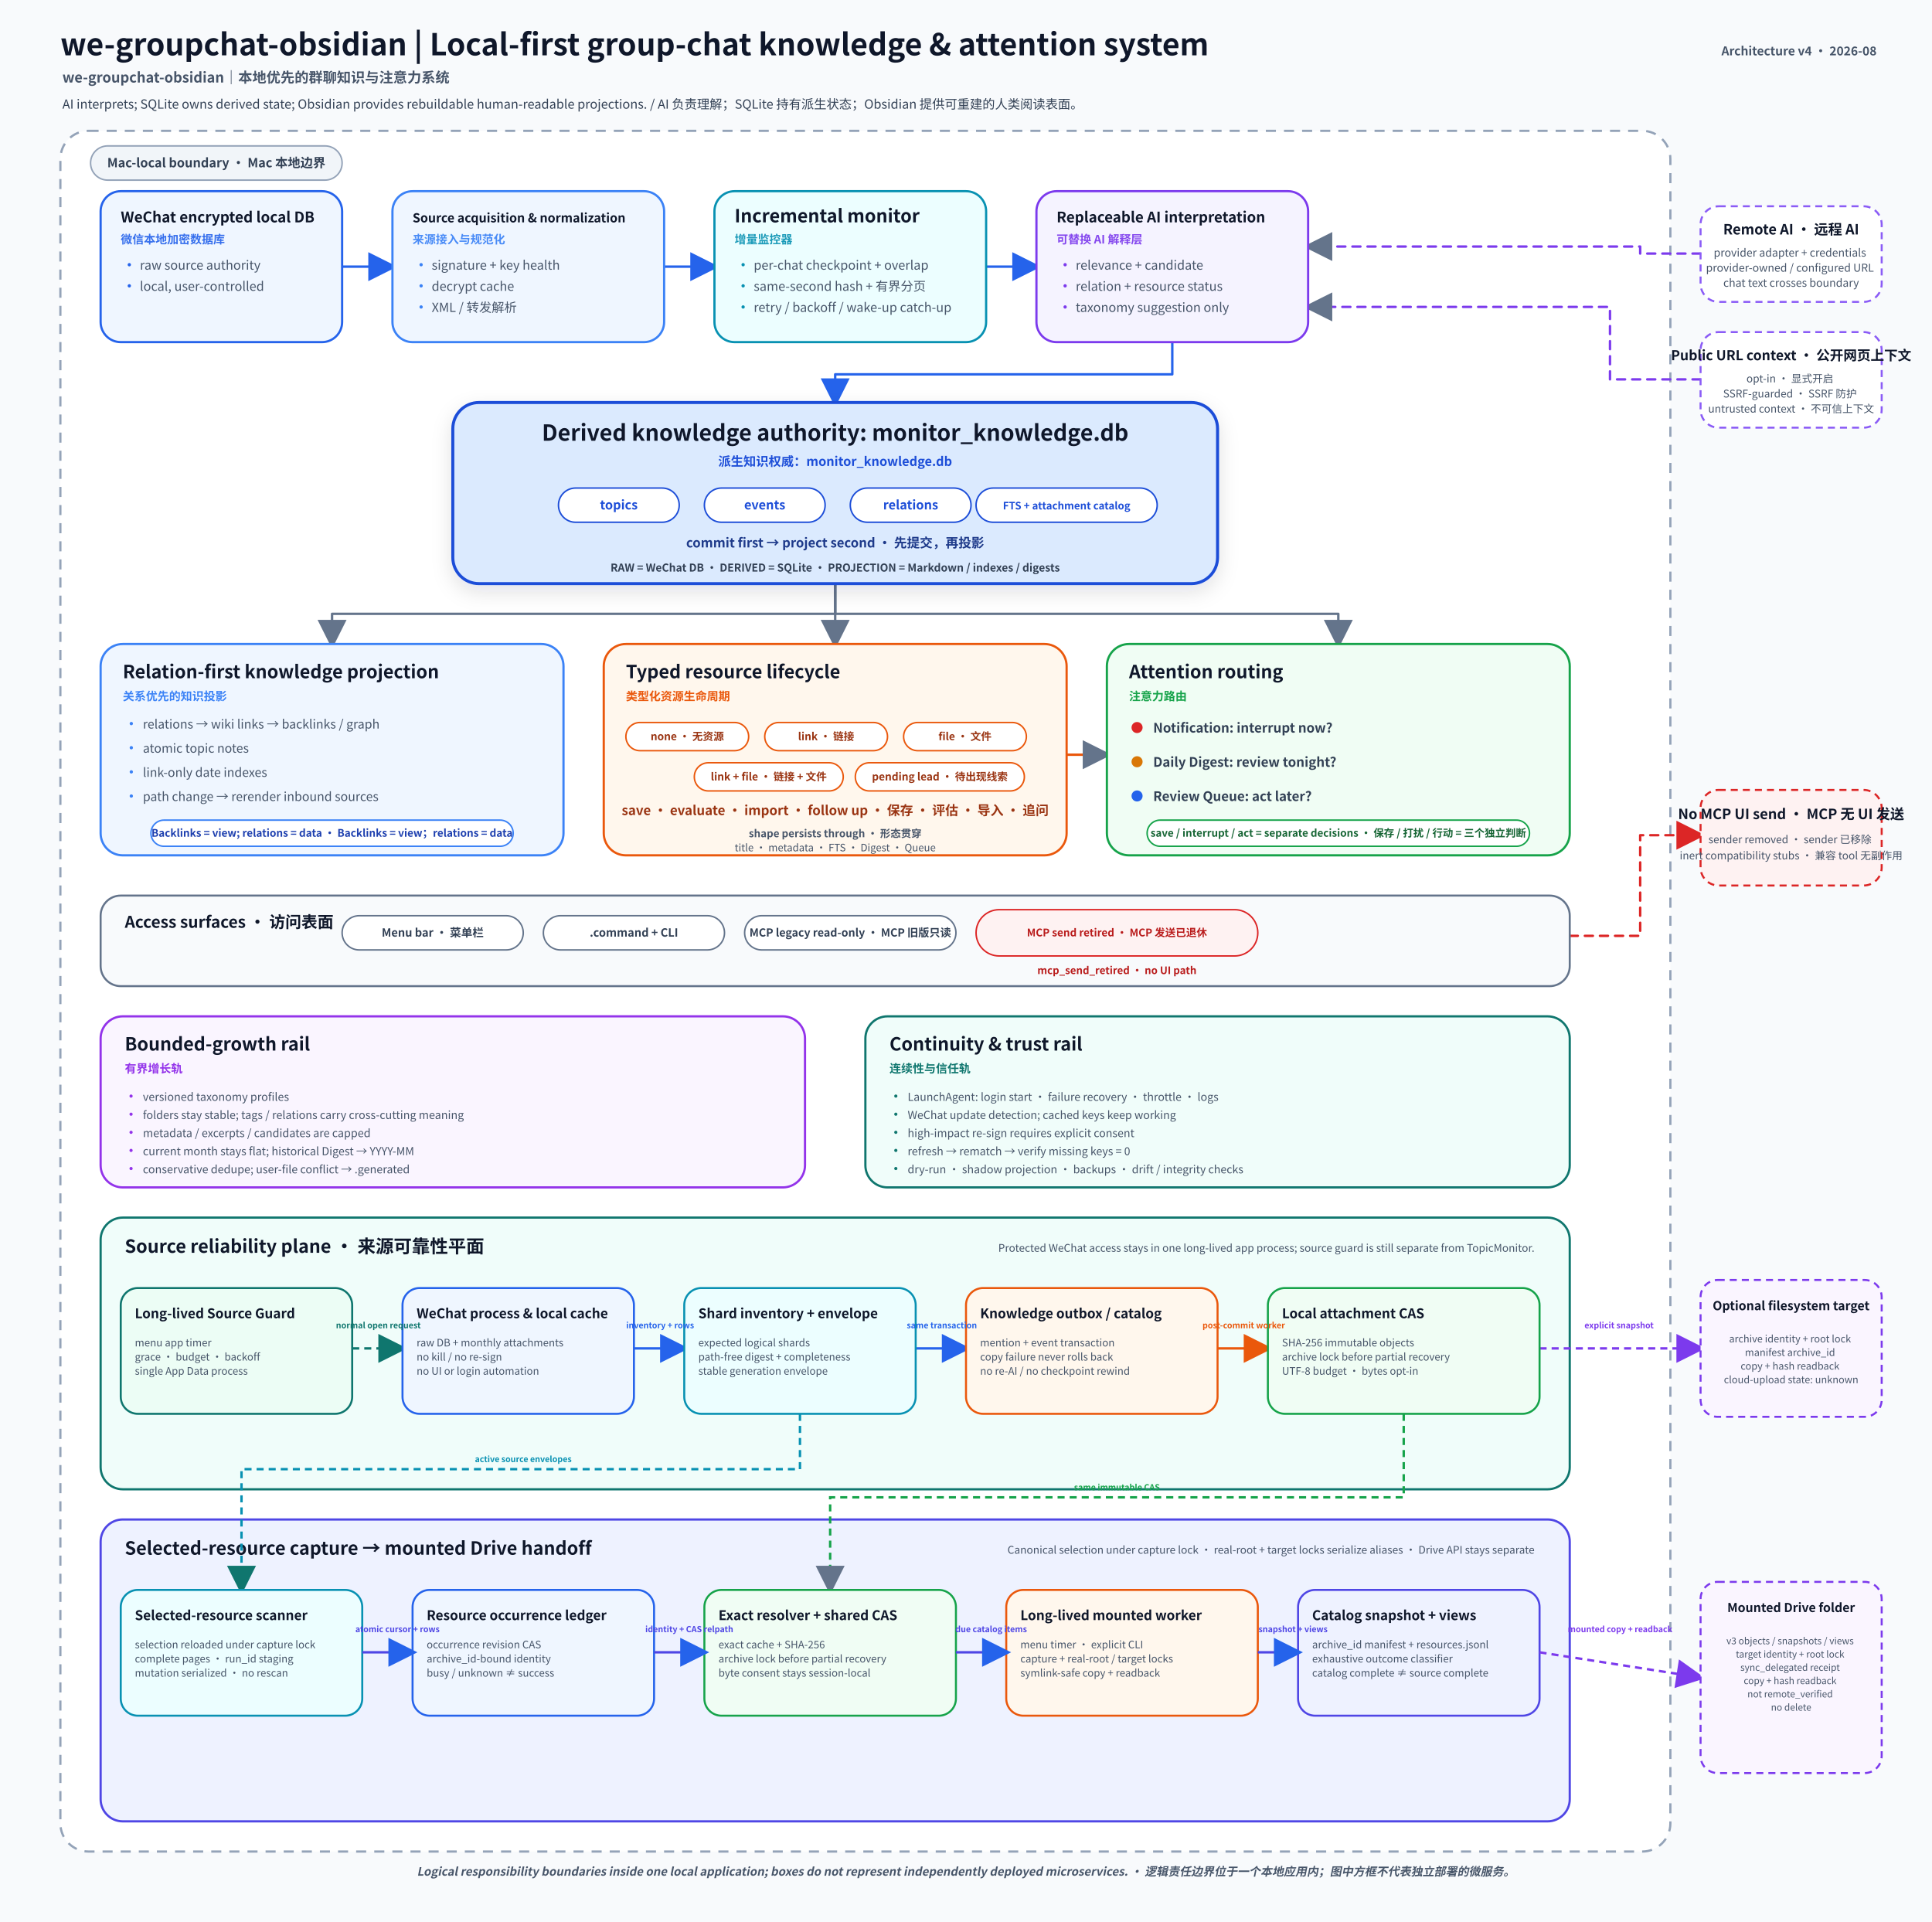
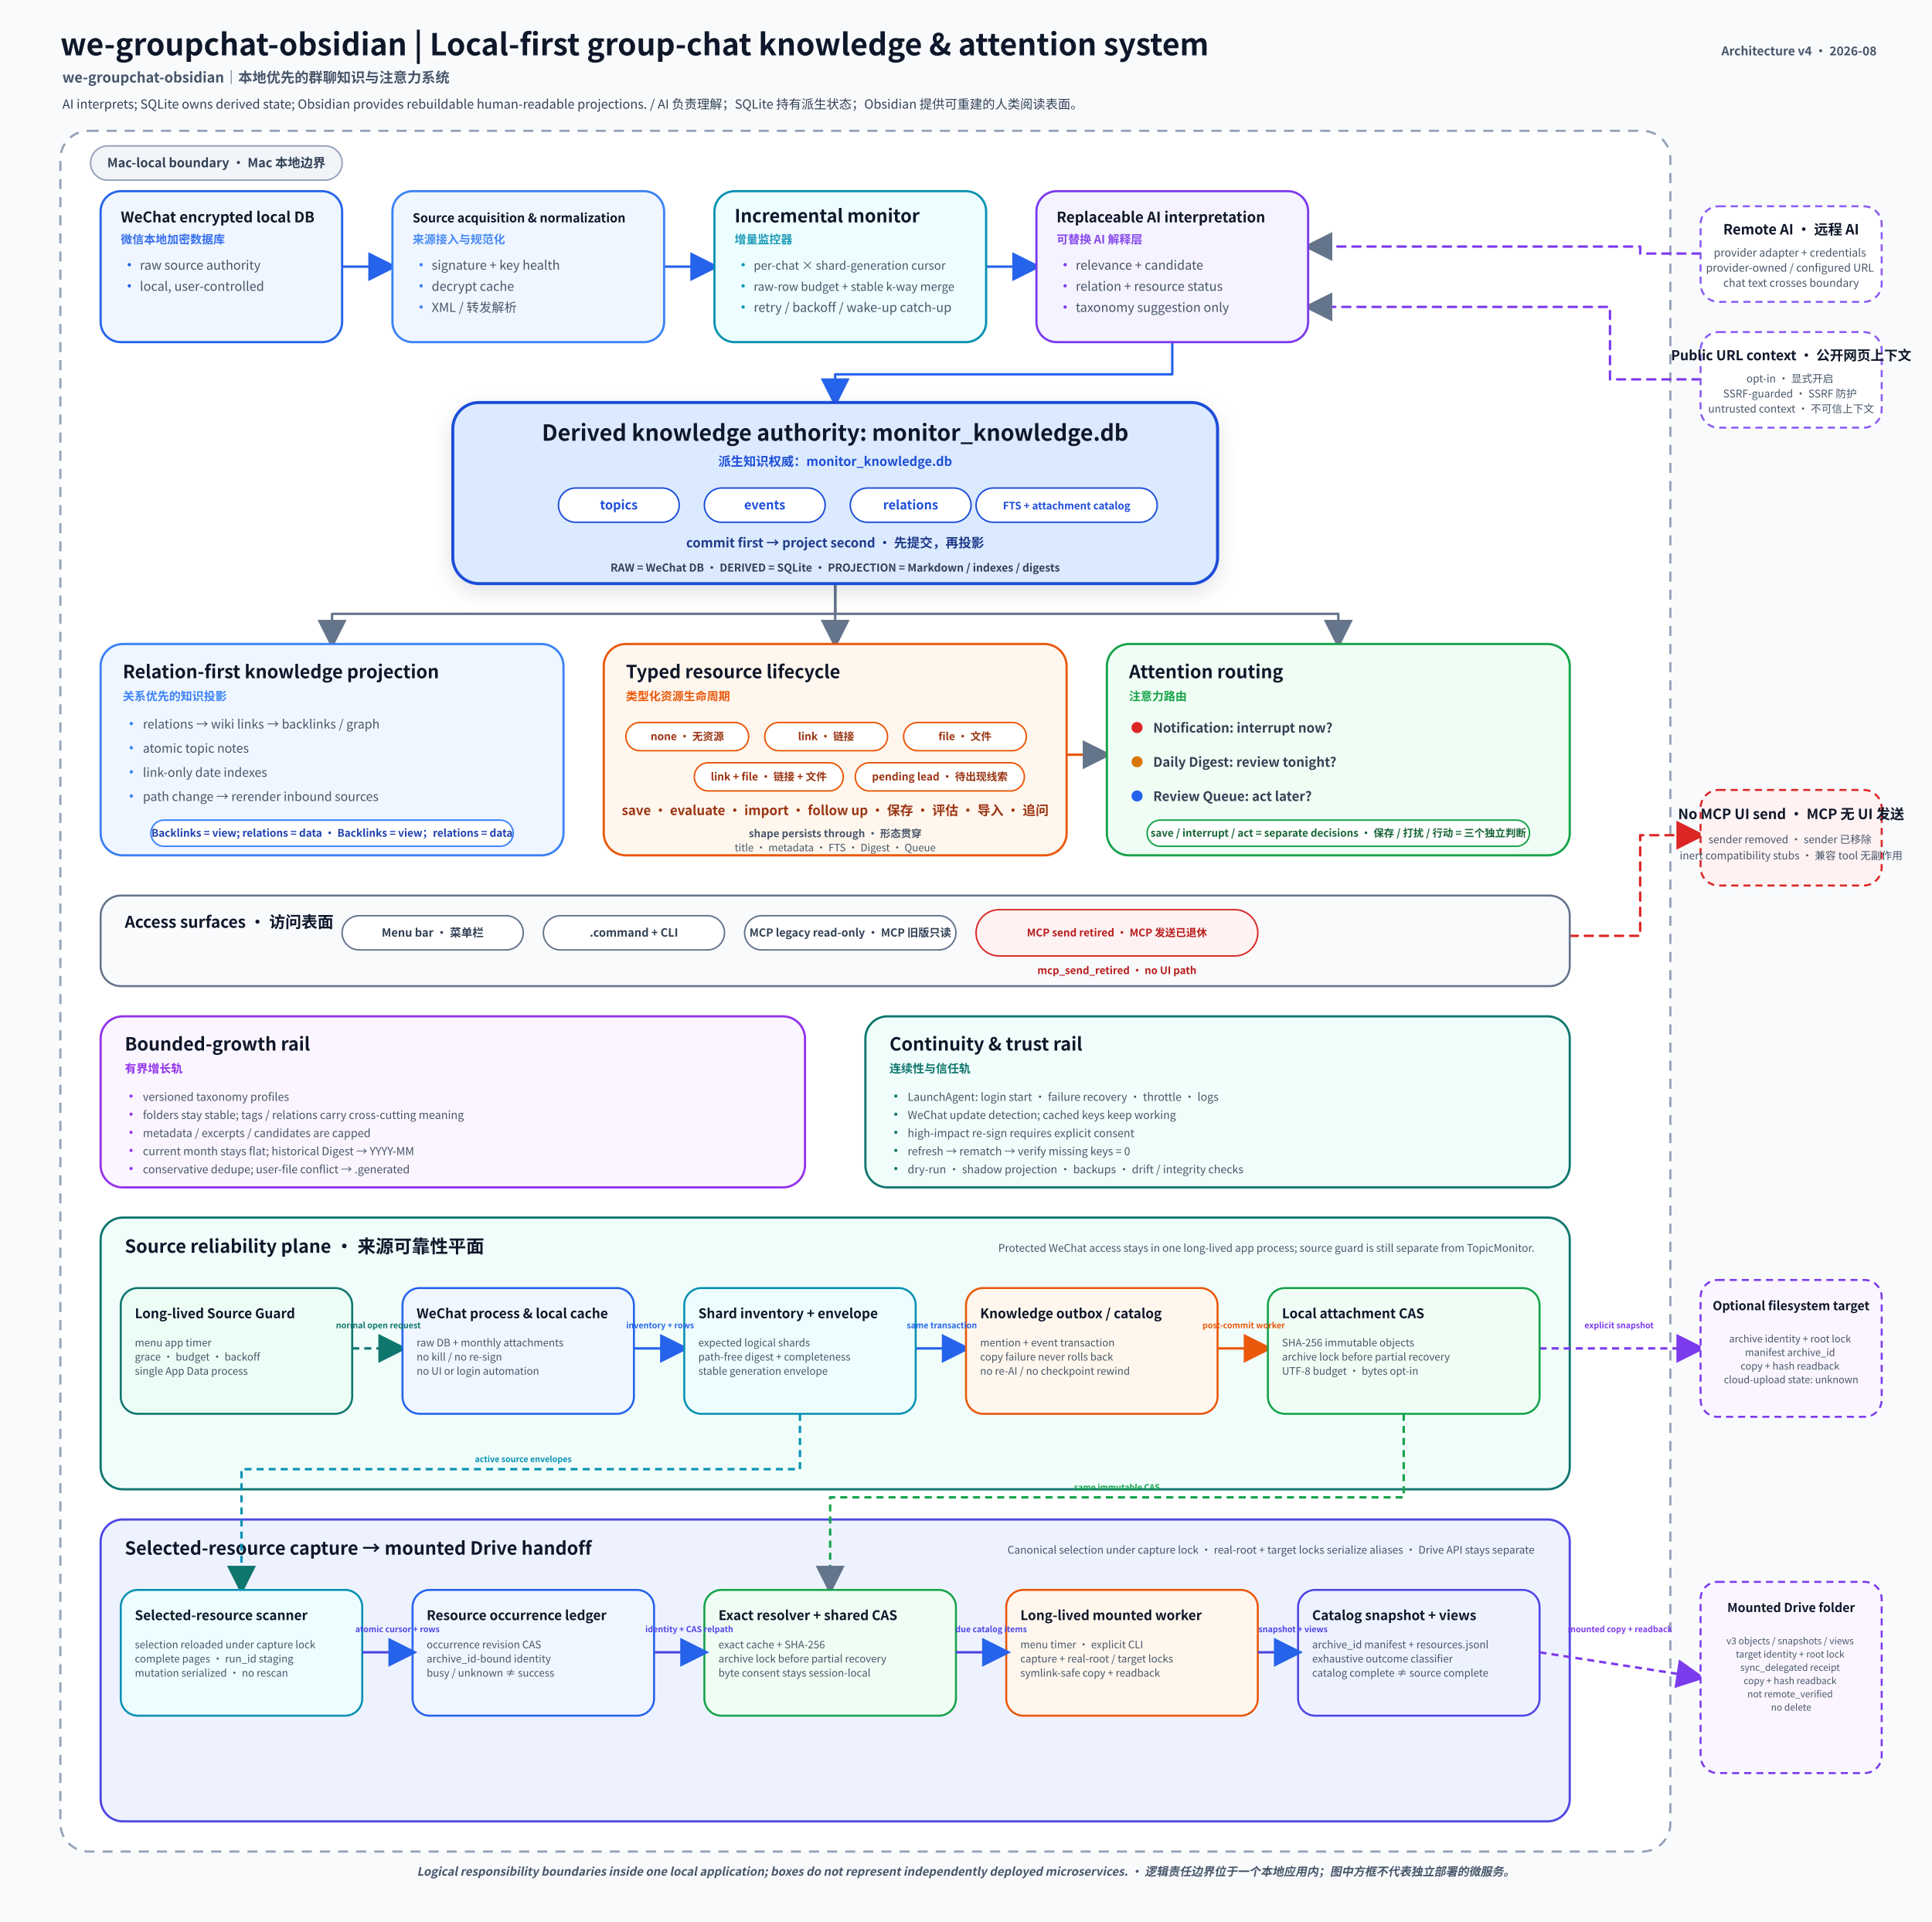
<svg xmlns="http://www.w3.org/2000/svg" width="1920" height="1910" viewBox="0 0 1920 1910" role="img" aria-labelledby="title desc">
  <defs>
    <marker id="arrow" markerWidth="12" markerHeight="12" refX="10" refY="6" orient="auto" markerUnits="strokeWidth">
      <path d="M 0 0 L 12 6 L 0 12 z" fill="#64748B" />
    </marker>
    <marker id="arrowBlue" markerWidth="12" markerHeight="12" refX="10" refY="6" orient="auto" markerUnits="strokeWidth">
      <path d="M 0 0 L 12 6 L 0 12 z" fill="#2563EB" />
    </marker>
    <marker id="arrowRed" markerWidth="12" markerHeight="12" refX="10" refY="6" orient="auto" markerUnits="strokeWidth">
      <path d="M 0 0 L 12 6 L 0 12 z" fill="#DC2626" />
    </marker>
    <filter id="shadow" x="-20%" y="-20%" width="140%" height="140%">
      <feDropShadow dx="0" dy="7" stdDeviation="10" flood-color="#0F172A" flood-opacity="0.12" />
    </filter>
    <marker id="arrowTeal" markerWidth="12" markerHeight="12" refX="10" refY="6" orient="auto">
      <path d="M 0 0 L 12 6 L 0 12 z" fill="#0F766E" />
    </marker>
    <marker id="arrowOrange" markerWidth="12" markerHeight="12" refX="10" refY="6" orient="auto">
      <path d="M 0 0 L 12 6 L 0 12 z" fill="#EA580C" />
    </marker>
    <marker id="arrowPurple" markerWidth="12" markerHeight="12" refX="10" refY="6" orient="auto">
      <path d="M 0 0 L 12 6 L 0 12 z" fill="#7C3AED" />
    </marker>
  </defs>
  <rect width="1920" height="1910" fill="#F8FAFC" />
  <text x="60" y="55" text-anchor="start" font-family="Noto Sans CJK SC, sans-serif" font-size="30" font-weight="800" font-style="normal" letter-spacing="0" fill="#0F172A" opacity="1.0">we-groupchat-obsidian | Local-first group-chat knowledge &amp; attention system</text>
  <text x="62" y="82" text-anchor="start" font-family="Noto Sans CJK SC, sans-serif" font-size="14" font-weight="550" font-style="normal" letter-spacing="0" fill="#475569" opacity="1.0">we-groupchat-obsidian｜本地优先的群聊知识与注意力系统</text>
  <text x="62" y="108" text-anchor="start" font-family="Noto Sans CJK SC, sans-serif" font-size="12.5" font-weight="500" font-style="normal" letter-spacing="0" fill="#334155" opacity="1.0">AI interprets; SQLite owns derived state; Obsidian provides rebuildable human-readable projections.  /  AI 负责理解；SQLite 持有派生状态；Obsidian 提供可重建的人类阅读表面。</text>
  <text x="1865" y="55" text-anchor="end" font-family="Noto Sans CJK SC, sans-serif" font-size="12" font-weight="650" font-style="normal" letter-spacing="0" fill="#475569" opacity="1.0">Architecture v4 · 2026-08</text>
  <rect x="60" y="130" width="1600" height="1710" rx="28" fill="#FFFFFF" fill-opacity="1.0" stroke="#94A3B8" stroke-width="2.2" stroke-dasharray="10 8" />
  <rect x="90" y="145" width="250" height="34" rx="17.0" fill="#F1F5F9" fill-opacity="1.0" stroke="#94A3B8" stroke-width="1.5" />
  <text x="215.0" y="166.25" text-anchor="middle" font-family="Noto Sans CJK SC, sans-serif" font-size="12.5" font-weight="600" font-style="normal" letter-spacing="0" fill="#334155" opacity="1.0">Mac-local boundary · Mac 本地边界</text>
  <polyline points="340,265 390,265" fill="none" stroke="#2563EB" stroke-width="2.4" stroke-linecap="round" stroke-linejoin="round" opacity="1.0" marker-end="url(#arrowBlue)" />
  <polyline points="660,265 710,265" fill="none" stroke="#2563EB" stroke-width="2.4" stroke-linecap="round" stroke-linejoin="round" opacity="1.0" marker-end="url(#arrowBlue)" />
  <polyline points="980,265 1030,265" fill="none" stroke="#2563EB" stroke-width="2.4" stroke-linecap="round" stroke-linejoin="round" opacity="1.0" marker-end="url(#arrowBlue)" />
  <polyline points="1165,340 1165,372 830,372 830,400" fill="none" stroke="#2563EB" stroke-width="2.4" stroke-linecap="round" stroke-linejoin="round" opacity="1.0" marker-end="url(#arrowBlue)" />
  <polyline points="830,580 830,610 330,610 330,640" fill="none" stroke="#64748B" stroke-width="2.4" stroke-linecap="round" stroke-linejoin="round" opacity="1.0" marker-end="url(#arrow)" />
  <polyline points="830,580 830,640" fill="none" stroke="#64748B" stroke-width="2.4" stroke-linecap="round" stroke-linejoin="round" opacity="1.0" marker-end="url(#arrow)" />
  <polyline points="830,580 830,610 1330,610 1330,640" fill="none" stroke="#64748B" stroke-width="2.4" stroke-linecap="round" stroke-linejoin="round" opacity="1.0" marker-end="url(#arrow)" />
  <polyline points="1060,750 1100,750" fill="none" stroke="#EA580C" stroke-width="2.4" stroke-linecap="round" stroke-linejoin="round" opacity="1.0" marker-end="url(#arrow)" />
  <polyline points="1690,252 1630,252 1630,245 1300,245" fill="none" stroke="#7C3AED" stroke-width="2.4" stroke-linecap="round" stroke-linejoin="round" opacity="1.0" stroke-dasharray="8 7" marker-end="url(#arrow)" />
  <polyline points="1690,377 1600,377 1600,305 1300,305" fill="none" stroke="#7C3AED" stroke-width="2.4" stroke-linecap="round" stroke-linejoin="round" opacity="1.0" stroke-dasharray="8 7" marker-end="url(#arrow)" />
  <polyline points="1560,930 1630,930 1630,830 1690,830" fill="none" stroke="#DC2626" stroke-width="2.4" stroke-linecap="round" stroke-linejoin="round" opacity="1.0" stroke-dasharray="8 7" marker-end="url(#arrowRed)" />
  <rect x="100" y="190" width="240" height="150" rx="20" fill="#EFF6FF" fill-opacity="1.0" stroke="#2563EB" stroke-width="2.2" />
  <text x="120" y="221" text-anchor="start" font-family="Noto Sans CJK SC, sans-serif" font-size="14.545" font-weight="750" font-style="normal" letter-spacing="0" fill="#0F172A" opacity="1.0">WeChat encrypted local DB</text>
  <text x="120" y="242" text-anchor="start" font-family="Noto Sans CJK SC, sans-serif" font-size="11.5" font-weight="560" font-style="normal" letter-spacing="0" fill="#2563EB" opacity="0.92">微信本地加密数据库</text>
  <text x="122" y="268" text-anchor="start" font-family="Noto Sans CJK SC, sans-serif" font-size="13" font-weight="800" font-style="normal" letter-spacing="0" fill="#2563EB" opacity="1.0">•</text>
  <text x="139" y="268" text-anchor="start" font-family="Noto Sans CJK SC, sans-serif" font-size="12.5" font-weight="500" font-style="normal" letter-spacing="0" fill="#475569" opacity="1.0">raw source authority</text>
  <text x="122" y="289" text-anchor="start" font-family="Noto Sans CJK SC, sans-serif" font-size="13" font-weight="800" font-style="normal" letter-spacing="0" fill="#2563EB" opacity="1.0">•</text>
  <text x="139" y="289" text-anchor="start" font-family="Noto Sans CJK SC, sans-serif" font-size="12.5" font-weight="500" font-style="normal" letter-spacing="0" fill="#475569" opacity="1.0">local, user-controlled</text>
  <rect x="390" y="190" width="270" height="150" rx="20" fill="#EFF6FF" fill-opacity="1.0" stroke="#3B82F6" stroke-width="2.2" />
  <text x="410" y="221" text-anchor="start" font-family="Noto Sans CJK SC, sans-serif" font-size="12.299" font-weight="750" font-style="normal" letter-spacing="0" fill="#0F172A" opacity="1.0">Source acquisition &amp; normalization</text>
  <text x="410" y="242" text-anchor="start" font-family="Noto Sans CJK SC, sans-serif" font-size="11.5" font-weight="560" font-style="normal" letter-spacing="0" fill="#3B82F6" opacity="0.92">来源接入与规范化</text>
  <text x="412" y="268" text-anchor="start" font-family="Noto Sans CJK SC, sans-serif" font-size="13" font-weight="800" font-style="normal" letter-spacing="0" fill="#3B82F6" opacity="1.0">•</text>
  <text x="429" y="268" text-anchor="start" font-family="Noto Sans CJK SC, sans-serif" font-size="12.5" font-weight="500" font-style="normal" letter-spacing="0" fill="#475569" opacity="1.0">signature + key health</text>
  <text x="412" y="289" text-anchor="start" font-family="Noto Sans CJK SC, sans-serif" font-size="13" font-weight="800" font-style="normal" letter-spacing="0" fill="#3B82F6" opacity="1.0">•</text>
  <text x="429" y="289" text-anchor="start" font-family="Noto Sans CJK SC, sans-serif" font-size="12.5" font-weight="500" font-style="normal" letter-spacing="0" fill="#475569" opacity="1.0">decrypt cache</text>
  <text x="412" y="310" text-anchor="start" font-family="Noto Sans CJK SC, sans-serif" font-size="13" font-weight="800" font-style="normal" letter-spacing="0" fill="#3B82F6" opacity="1.0">•</text>
  <text x="429" y="310" text-anchor="start" font-family="Noto Sans CJK SC, sans-serif" font-size="12.5" font-weight="500" font-style="normal" letter-spacing="0" fill="#475569" opacity="1.0">XML / 转发解析</text>
  <rect x="710" y="190" width="270" height="150" rx="20" fill="#ECFEFF" fill-opacity="1.0" stroke="#0891B2" stroke-width="2.2" />
  <text x="730" y="221" text-anchor="start" font-family="Noto Sans CJK SC, sans-serif" font-size="18" font-weight="750" font-style="normal" letter-spacing="0" fill="#0F172A" opacity="1.0">Incremental monitor</text>
  <text x="730" y="242" text-anchor="start" font-family="Noto Sans CJK SC, sans-serif" font-size="11.5" font-weight="560" font-style="normal" letter-spacing="0" fill="#0891B2" opacity="0.92">增量监控器</text>
  <text x="732" y="268" text-anchor="start" font-family="Noto Sans CJK SC, sans-serif" font-size="13" font-weight="800" font-style="normal" letter-spacing="0" fill="#0891B2" opacity="1.0">•</text>
-   <text x="749" y="268" text-anchor="start" font-family="Noto Sans CJK SC, sans-serif" font-size="12.5" font-weight="500" font-style="normal" letter-spacing="0" fill="#475569" opacity="1.0">per-chat checkpoint + overlap</text>
+   <text x="749" y="268" text-anchor="start" font-family="Noto Sans CJK SC, sans-serif" font-size="11.5" font-weight="500" font-style="normal" letter-spacing="0" fill="#475569" opacity="1.0">per-chat × shard-generation cursor</text>
  <text x="732" y="289" text-anchor="start" font-family="Noto Sans CJK SC, sans-serif" font-size="13" font-weight="800" font-style="normal" letter-spacing="0" fill="#0891B2" opacity="1.0">•</text>
-   <text x="749" y="289" text-anchor="start" font-family="Noto Sans CJK SC, sans-serif" font-size="12.5" font-weight="500" font-style="normal" letter-spacing="0" fill="#475569" opacity="1.0">same-second hash + 有界分页</text>
+   <text x="749" y="289" text-anchor="start" font-family="Noto Sans CJK SC, sans-serif" font-size="11.5" font-weight="500" font-style="normal" letter-spacing="0" fill="#475569" opacity="1.0">raw-row budget + stable k-way merge</text>
  <text x="732" y="310" text-anchor="start" font-family="Noto Sans CJK SC, sans-serif" font-size="13" font-weight="800" font-style="normal" letter-spacing="0" fill="#0891B2" opacity="1.0">•</text>
  <text x="749" y="310" text-anchor="start" font-family="Noto Sans CJK SC, sans-serif" font-size="12.5" font-weight="500" font-style="normal" letter-spacing="0" fill="#475569" opacity="1.0">retry / backoff / wake-up catch-up</text>
  <rect x="1030" y="190" width="270" height="150" rx="20" fill="#F5F3FF" fill-opacity="1.0" stroke="#7C3AED" stroke-width="2.2" />
  <text x="1050" y="221" text-anchor="start" font-family="Noto Sans CJK SC, sans-serif" font-size="14.42" font-weight="750" font-style="normal" letter-spacing="0" fill="#0F172A" opacity="1.0">Replaceable AI interpretation</text>
  <text x="1050" y="242" text-anchor="start" font-family="Noto Sans CJK SC, sans-serif" font-size="11.5" font-weight="560" font-style="normal" letter-spacing="0" fill="#7C3AED" opacity="0.92">可替换 AI 解释层</text>
  <text x="1052" y="268" text-anchor="start" font-family="Noto Sans CJK SC, sans-serif" font-size="13" font-weight="800" font-style="normal" letter-spacing="0" fill="#7C3AED" opacity="1.0">•</text>
  <text x="1069" y="268" text-anchor="start" font-family="Noto Sans CJK SC, sans-serif" font-size="12.5" font-weight="500" font-style="normal" letter-spacing="0" fill="#475569" opacity="1.0">relevance + candidate</text>
  <text x="1052" y="289" text-anchor="start" font-family="Noto Sans CJK SC, sans-serif" font-size="13" font-weight="800" font-style="normal" letter-spacing="0" fill="#7C3AED" opacity="1.0">•</text>
  <text x="1069" y="289" text-anchor="start" font-family="Noto Sans CJK SC, sans-serif" font-size="12.5" font-weight="500" font-style="normal" letter-spacing="0" fill="#475569" opacity="1.0">relation + resource status</text>
  <text x="1052" y="310" text-anchor="start" font-family="Noto Sans CJK SC, sans-serif" font-size="13" font-weight="800" font-style="normal" letter-spacing="0" fill="#7C3AED" opacity="1.0">•</text>
  <text x="1069" y="310" text-anchor="start" font-family="Noto Sans CJK SC, sans-serif" font-size="12.5" font-weight="500" font-style="normal" letter-spacing="0" fill="#475569" opacity="1.0">taxonomy suggestion only</text>
  <rect x="1690" y="205" width="180" height="95" rx="18" fill="#FFFFFF" fill-opacity="1.0" stroke="#8B5CF6" stroke-width="2" stroke-dasharray="7 5" />
  <text x="1780" y="233" text-anchor="middle" font-family="Noto Sans CJK SC, sans-serif" font-size="14" font-weight="750" font-style="normal" letter-spacing="0" fill="#0F172A" opacity="1.0">Remote AI · 远程 AI</text>
  <text x="1780" y="255" text-anchor="middle" font-family="Noto Sans CJK SC, sans-serif" font-size="10.8" font-weight="500" fill="#475569">
    <tspan x="1780" dy="0">provider adapter + credentials</tspan>
    <tspan x="1780" dy="15">provider-owned / configured URL</tspan>
    <tspan x="1780" dy="15">chat text crosses boundary</tspan>
  </text>
  <rect x="1690" y="330" width="180" height="95" rx="18" fill="#FFFFFF" fill-opacity="1.0" stroke="#8B5CF6" stroke-width="2" stroke-dasharray="7 5" />
  <text x="1780" y="358" text-anchor="middle" font-family="Noto Sans CJK SC, sans-serif" font-size="13.5" font-weight="750" font-style="normal" letter-spacing="0" fill="#0F172A" opacity="1.0">Public URL context · 公开网页上下文</text>
  <text x="1780" y="380" text-anchor="middle" font-family="Noto Sans CJK SC, sans-serif" font-size="10.5" font-weight="500" fill="#475569">
    <tspan x="1780" dy="0">opt-in · 显式开启</tspan>
    <tspan x="1780" dy="15">SSRF-guarded · SSRF 防护</tspan>
    <tspan x="1780" dy="15">untrusted context · 不可信上下文</tspan>
  </text>
  <rect x="450" y="400" width="760" height="180" rx="26" fill="#DBEAFE" fill-opacity="1.0" stroke="#1D4ED8" stroke-width="3" filter="url(#shadow)" />
  <text x="830" y="438" text-anchor="middle" font-family="Noto Sans CJK SC, sans-serif" font-size="22" font-weight="800" font-style="normal" letter-spacing="0" fill="#0F172A" opacity="1.0">Derived knowledge authority: monitor_knowledge.db</text>
  <text x="830" y="463" text-anchor="middle" font-family="Noto Sans CJK SC, sans-serif" font-size="12.5" font-weight="620" font-style="normal" letter-spacing="0" fill="#1D4ED8" opacity="1.0">派生知识权威：monitor_knowledge.db</text>
  <rect x="555" y="485" width="120" height="34" rx="17.0" fill="#FFFFFF" fill-opacity="1.0" stroke="#1D4ED8" stroke-width="1.5" />
  <text x="615.0" y="506.25" text-anchor="middle" font-family="Noto Sans CJK SC, sans-serif" font-size="12.5" font-weight="700" font-style="normal" letter-spacing="0" fill="#1D4ED8" opacity="1.0">topics</text>
  <rect x="700" y="485" width="120" height="34" rx="17.0" fill="#FFFFFF" fill-opacity="1.0" stroke="#1D4ED8" stroke-width="1.5" />
  <text x="760.0" y="506.25" text-anchor="middle" font-family="Noto Sans CJK SC, sans-serif" font-size="12.5" font-weight="700" font-style="normal" letter-spacing="0" fill="#1D4ED8" opacity="1.0">events</text>
  <rect x="845" y="485" width="120" height="34" rx="17.0" fill="#FFFFFF" fill-opacity="1.0" stroke="#1D4ED8" stroke-width="1.5" />
  <text x="905.0" y="506.25" text-anchor="middle" font-family="Noto Sans CJK SC, sans-serif" font-size="12.5" font-weight="700" font-style="normal" letter-spacing="0" fill="#1D4ED8" opacity="1.0">relations</text>
  <rect x="970" y="485" width="180" height="34" rx="17.0" fill="#FFFFFF" fill-opacity="1.0" stroke="#1D4ED8" stroke-width="1.5" />
  <text x="1060" y="506.25" text-anchor="middle" font-family="Noto Sans CJK SC, sans-serif" font-size="10.2" font-weight="700" fill="#1D4ED8">FTS + attachment catalog</text>
  <text x="830" y="544" text-anchor="middle" font-family="Noto Sans CJK SC, sans-serif" font-size="12.8" font-weight="700" font-style="normal" letter-spacing="0" fill="#1E3A8A" opacity="1.0">commit first → project second · 先提交，再投影</text>
  <text x="830" y="568" text-anchor="middle" font-family="Noto Sans CJK SC, sans-serif" font-size="10.7" font-weight="600" font-style="normal" letter-spacing="0" fill="#334155" opacity="1.0">RAW = WeChat DB · DERIVED = SQLite · PROJECTION = Markdown / indexes / digests</text>
  <rect x="100" y="640" width="460" height="210" rx="22" fill="#EFF6FF" fill-opacity="1.0" stroke="#3B82F6" stroke-width="2.2" />
  <text x="122" y="674" text-anchor="start" font-family="Noto Sans CJK SC, sans-serif" font-size="18" font-weight="780" font-style="normal" letter-spacing="0" fill="#0F172A" opacity="1.0">Relation-first knowledge projection</text>
  <text x="122" y="696" text-anchor="start" font-family="Noto Sans CJK SC, sans-serif" font-size="11.5" font-weight="600" font-style="normal" letter-spacing="0" fill="#3B82F6" opacity="1.0">关系优先的知识投影</text>
  <text x="124" y="724" text-anchor="start" font-family="Noto Sans CJK SC, sans-serif" font-size="13" font-weight="800" font-style="normal" letter-spacing="0" fill="#3B82F6" opacity="1.0">•</text>
  <text x="142" y="724" text-anchor="start" font-family="Noto Sans CJK SC, sans-serif" font-size="12.2" font-weight="500" font-style="normal" letter-spacing="0" fill="#475569" opacity="1.0">relations → wiki links → backlinks / graph</text>
  <text x="124" y="748" text-anchor="start" font-family="Noto Sans CJK SC, sans-serif" font-size="13" font-weight="800" font-style="normal" letter-spacing="0" fill="#3B82F6" opacity="1.0">•</text>
  <text x="142" y="748" text-anchor="start" font-family="Noto Sans CJK SC, sans-serif" font-size="12.2" font-weight="500" font-style="normal" letter-spacing="0" fill="#475569" opacity="1.0">atomic topic notes</text>
  <text x="124" y="772" text-anchor="start" font-family="Noto Sans CJK SC, sans-serif" font-size="13" font-weight="800" font-style="normal" letter-spacing="0" fill="#3B82F6" opacity="1.0">•</text>
  <text x="142" y="772" text-anchor="start" font-family="Noto Sans CJK SC, sans-serif" font-size="12.2" font-weight="500" font-style="normal" letter-spacing="0" fill="#475569" opacity="1.0">link-only date indexes</text>
  <text x="124" y="796" text-anchor="start" font-family="Noto Sans CJK SC, sans-serif" font-size="13" font-weight="800" font-style="normal" letter-spacing="0" fill="#3B82F6" opacity="1.0">•</text>
  <text x="142" y="796" text-anchor="start" font-family="Noto Sans CJK SC, sans-serif" font-size="12.2" font-weight="500" font-style="normal" letter-spacing="0" fill="#475569" opacity="1.0">path change → rerender inbound sources</text>
  <rect x="150" y="815" width="360" height="26" rx="13.0" fill="#FFFFFF" fill-opacity="1.0" stroke="#3B82F6" stroke-width="1.5" />
  <text x="330.0" y="831.536" text-anchor="middle" font-family="Noto Sans CJK SC, sans-serif" font-size="10.4" font-weight="650" font-style="normal" letter-spacing="0" fill="#1E40AF" opacity="1.0">Backlinks = view; relations = data · Backlinks = view；relations = data</text>
  <rect x="600" y="640" width="460" height="210" rx="22" fill="#FFF7ED" fill-opacity="1.0" stroke="#EA580C" stroke-width="2.2" />
  <text x="622" y="674" text-anchor="start" font-family="Noto Sans CJK SC, sans-serif" font-size="18" font-weight="780" font-style="normal" letter-spacing="0" fill="#0F172A" opacity="1.0">Typed resource lifecycle</text>
  <text x="622" y="696" text-anchor="start" font-family="Noto Sans CJK SC, sans-serif" font-size="11.5" font-weight="600" font-style="normal" letter-spacing="0" fill="#EA580C" opacity="1.0">类型化资源生命周期</text>
  <rect x="622" y="718" width="122" height="28" rx="14.0" fill="#FFFFFF" fill-opacity="1.0" stroke="#EA580C" stroke-width="1.5" />
  <text x="683.0" y="735.57" text-anchor="middle" font-family="Noto Sans CJK SC, sans-serif" font-size="10.5" font-weight="650" font-style="normal" letter-spacing="0" fill="#9A3412" opacity="1.0">none · 无资源</text>
  <rect x="760" y="718" width="122" height="28" rx="14.0" fill="#FFFFFF" fill-opacity="1.0" stroke="#EA580C" stroke-width="1.5" />
  <text x="821.0" y="735.57" text-anchor="middle" font-family="Noto Sans CJK SC, sans-serif" font-size="10.5" font-weight="650" font-style="normal" letter-spacing="0" fill="#9A3412" opacity="1.0">link · 链接</text>
  <rect x="898" y="718" width="122" height="28" rx="14.0" fill="#FFFFFF" fill-opacity="1.0" stroke="#EA580C" stroke-width="1.5" />
  <text x="959.0" y="735.57" text-anchor="middle" font-family="Noto Sans CJK SC, sans-serif" font-size="10.5" font-weight="650" font-style="normal" letter-spacing="0" fill="#9A3412" opacity="1.0">file · 文件</text>
  <rect x="690" y="758" width="148" height="28" rx="14.0" fill="#FFFFFF" fill-opacity="1.0" stroke="#EA580C" stroke-width="1.5" />
  <text x="764.0" y="775.57" text-anchor="middle" font-family="Noto Sans CJK SC, sans-serif" font-size="10.5" font-weight="650" font-style="normal" letter-spacing="0" fill="#9A3412" opacity="1.0">link + file · 链接 + 文件</text>
  <rect x="850" y="758" width="168" height="28" rx="14.0" fill="#FFFFFF" fill-opacity="1.0" stroke="#EA580C" stroke-width="1.5" />
  <text x="934.0" y="775.57" text-anchor="middle" font-family="Noto Sans CJK SC, sans-serif" font-size="10.5" font-weight="650" font-style="normal" letter-spacing="0" fill="#9A3412" opacity="1.0">pending lead · 待出现线索</text>
  <text x="830" y="810" text-anchor="middle" font-family="Noto Sans CJK SC, sans-serif" font-size="13" font-weight="750" font-style="normal" letter-spacing="0" fill="#9A3412" opacity="1.0">save · evaluate · import · follow up · 保存 · 评估 · 导入 · 追问</text>
  <text x="830" y="832" text-anchor="middle" font-family="Noto Sans CJK SC, sans-serif" font-size="10.3" font-weight="600" font-style="normal" letter-spacing="0" fill="#475569" opacity="1.0">shape persists through · 形态贯穿</text>
  <text x="830" y="846" text-anchor="middle" font-family="Noto Sans CJK SC, sans-serif" font-size="10.1" font-weight="520" font-style="normal" letter-spacing="0" fill="#475569" opacity="1.0">title · metadata · FTS · Digest · Queue</text>
  <rect x="1100" y="640" width="460" height="210" rx="22" fill="#F0FDF4" fill-opacity="1.0" stroke="#16A34A" stroke-width="2.2" />
  <text x="1122" y="674" text-anchor="start" font-family="Noto Sans CJK SC, sans-serif" font-size="18" font-weight="780" font-style="normal" letter-spacing="0" fill="#0F172A" opacity="1.0">Attention routing</text>
  <text x="1122" y="696" text-anchor="start" font-family="Noto Sans CJK SC, sans-serif" font-size="11.5" font-weight="600" font-style="normal" letter-spacing="0" fill="#16A34A" opacity="1.0">注意力路由</text>
  <circle cx="1130" cy="723" r="5.5" fill="#DC2626" />
  <text x="1146" y="728" text-anchor="start" font-family="Noto Sans CJK SC, sans-serif" font-size="13" font-weight="650" font-style="normal" letter-spacing="0" fill="#334155" opacity="1.0">Notification: interrupt now?</text>
  <circle cx="1130" cy="757" r="5.5" fill="#D97706" />
  <text x="1146" y="762" text-anchor="start" font-family="Noto Sans CJK SC, sans-serif" font-size="13" font-weight="650" font-style="normal" letter-spacing="0" fill="#334155" opacity="1.0">Daily Digest: review tonight?</text>
  <circle cx="1130" cy="791" r="5.5" fill="#2563EB" />
  <text x="1146" y="796" text-anchor="start" font-family="Noto Sans CJK SC, sans-serif" font-size="13" font-weight="650" font-style="normal" letter-spacing="0" fill="#334155" opacity="1.0">Review Queue: act later?</text>
  <rect x="1140" y="815" width="380" height="26" rx="13.0" fill="#FFFFFF" fill-opacity="1.0" stroke="#16A34A" stroke-width="1.5" />
  <text x="1330.0" y="831.502" text-anchor="middle" font-family="Noto Sans CJK SC, sans-serif" font-size="10.3" font-weight="650" font-style="normal" letter-spacing="0" fill="#166534" opacity="1.0">save / interrupt / act = separate decisions · 保存 / 打扰 / 行动 = 三个独立判断</text>
  <rect x="100" y="890" width="1460" height="90" rx="20" fill="#F8FAFC" fill-opacity="1.0" stroke="#64748B" stroke-width="2" />
  <text x="124" y="922" text-anchor="start" font-family="Noto Sans CJK SC, sans-serif" font-size="16" font-weight="760" font-style="normal" letter-spacing="0" fill="#0F172A" opacity="1.0">Access surfaces · 访问表面</text>
  <rect x="340" y="910" width="180" height="34" rx="17.0" fill="#FFFFFF" fill-opacity="1.0" stroke="#64748B" stroke-width="1.5" />
  <text x="430.0" y="930.808" text-anchor="middle" font-family="Noto Sans CJK SC, sans-serif" font-size="11.2" font-weight="600" font-style="normal" letter-spacing="0" fill="#334155" opacity="1.0">Menu bar · 菜单栏</text>
  <rect x="540" y="910" width="180" height="34" rx="17.0" fill="#FFFFFF" fill-opacity="1.0" stroke="#64748B" stroke-width="1.5" />
  <text x="630.0" y="930.808" text-anchor="middle" font-family="Noto Sans CJK SC, sans-serif" font-size="11.2" font-weight="600" font-style="normal" letter-spacing="0" fill="#334155" opacity="1.0">.command + CLI</text>
  <rect x="740" y="910" width="210" height="34" rx="17.0" fill="#FFFFFF" fill-opacity="1.0" stroke="#64748B" stroke-width="1.5" />
  <text x="845.0" y="930.706" text-anchor="middle" font-family="Noto Sans CJK SC, sans-serif" font-size="10.9" font-weight="600" font-style="normal" letter-spacing="0" fill="#334155" opacity="1.0">MCP legacy read-only · MCP 旧版只读</text>
  <rect x="970" y="904" width="280" height="46" rx="23.0" fill="#FEF2F2" fill-opacity="1.0" stroke="#DC2626" stroke-width="1.5" />
  <text x="1110.0" y="930.536" text-anchor="middle" font-family="Noto Sans CJK SC, sans-serif" font-size="10.4" font-weight="600" font-style="normal" letter-spacing="0" fill="#B91C1C" opacity="1.0">MCP send retired · MCP 发送已退休</text>
  <text x="1110" y="968" text-anchor="middle" font-family="Noto Sans CJK SC, sans-serif" font-size="10.2" font-weight="620" font-style="normal" letter-spacing="0" fill="#B91C1C" opacity="1.0">mcp_send_retired · no UI path</text>
  <rect x="1690" y="785" width="180" height="95" rx="18" fill="#FEF2F2" fill-opacity="1.0" stroke="#DC2626" stroke-width="2" stroke-dasharray="7 5" />
  <text x="1780" y="814" text-anchor="middle" font-family="Noto Sans CJK SC, sans-serif" font-size="14" font-weight="760" font-style="normal" letter-spacing="0" fill="#0F172A" opacity="1.0">No MCP UI send · MCP 无 UI 发送</text>
  <text x="1780" y="838" text-anchor="middle" font-family="Noto Sans CJK SC, sans-serif" font-size="10.5" font-weight="500" fill="#475569">
    <tspan x="1780" dy="0">sender removed · sender 已移除</tspan>
    <tspan x="1780" dy="16">inert compatibility stubs · 兼容 tool 无副作用</tspan>
  </text>
  <rect x="100" y="1010" width="700" height="170" rx="22" fill="#FAF5FF" fill-opacity="1.0" stroke="#9333EA" stroke-width="2.2" />
  <text x="124" y="1044" text-anchor="start" font-family="Noto Sans CJK SC, sans-serif" font-size="18" font-weight="780" font-style="normal" letter-spacing="0" fill="#0F172A" opacity="1.0">Bounded-growth rail</text>
  <text x="124" y="1066" text-anchor="start" font-family="Noto Sans CJK SC, sans-serif" font-size="11.5" font-weight="600" font-style="normal" letter-spacing="0" fill="#9333EA" opacity="1.0">有界增长轨</text>
  <text x="124" y="1094" text-anchor="start" font-family="Noto Sans CJK SC, sans-serif" font-size="12.5" font-weight="800" font-style="normal" letter-spacing="0" fill="#9333EA" opacity="1.0">•</text>
  <text x="142" y="1094" text-anchor="start" font-family="Noto Sans CJK SC, sans-serif" font-size="11.0" font-weight="520" font-style="normal" letter-spacing="0" fill="#475569" opacity="1.0">versioned taxonomy profiles</text>
  <text x="124" y="1112" text-anchor="start" font-family="Noto Sans CJK SC, sans-serif" font-size="12.5" font-weight="800" font-style="normal" letter-spacing="0" fill="#9333EA" opacity="1.0">•</text>
  <text x="142" y="1112" text-anchor="start" font-family="Noto Sans CJK SC, sans-serif" font-size="11.0" font-weight="520" font-style="normal" letter-spacing="0" fill="#475569" opacity="1.0">folders stay stable; tags / relations carry cross-cutting meaning</text>
  <text x="124" y="1130" text-anchor="start" font-family="Noto Sans CJK SC, sans-serif" font-size="12.5" font-weight="800" font-style="normal" letter-spacing="0" fill="#9333EA" opacity="1.0">•</text>
  <text x="142" y="1130" text-anchor="start" font-family="Noto Sans CJK SC, sans-serif" font-size="11.0" font-weight="520" font-style="normal" letter-spacing="0" fill="#475569" opacity="1.0">metadata / excerpts / candidates are capped</text>
  <text x="124" y="1148" text-anchor="start" font-family="Noto Sans CJK SC, sans-serif" font-size="12.5" font-weight="800" font-style="normal" letter-spacing="0" fill="#9333EA" opacity="1.0">•</text>
  <text x="142" y="1148" text-anchor="start" font-family="Noto Sans CJK SC, sans-serif" font-size="11.0" font-weight="520" font-style="normal" letter-spacing="0" fill="#475569" opacity="1.0">current month stays flat; historical Digest → YYYY-MM</text>
  <text x="124" y="1166" text-anchor="start" font-family="Noto Sans CJK SC, sans-serif" font-size="12.5" font-weight="800" font-style="normal" letter-spacing="0" fill="#9333EA" opacity="1.0">•</text>
  <text x="142" y="1166" text-anchor="start" font-family="Noto Sans CJK SC, sans-serif" font-size="11.0" font-weight="520" font-style="normal" letter-spacing="0" fill="#475569" opacity="1.0">conservative dedupe; user-file conflict → .generated</text>
  <rect x="860" y="1010" width="700" height="170" rx="22" fill="#F0FDFA" fill-opacity="1.0" stroke="#0F766E" stroke-width="2.2" />
  <text x="884" y="1044" text-anchor="start" font-family="Noto Sans CJK SC, sans-serif" font-size="18" font-weight="780" font-style="normal" letter-spacing="0" fill="#0F172A" opacity="1.0">Continuity &amp; trust rail</text>
  <text x="884" y="1066" text-anchor="start" font-family="Noto Sans CJK SC, sans-serif" font-size="11.5" font-weight="600" font-style="normal" letter-spacing="0" fill="#0F766E" opacity="1.0">连续性与信任轨</text>
  <text x="884" y="1094" text-anchor="start" font-family="Noto Sans CJK SC, sans-serif" font-size="12.5" font-weight="800" font-style="normal" letter-spacing="0" fill="#0F766E" opacity="1.0">•</text>
  <text x="902" y="1094" text-anchor="start" font-family="Noto Sans CJK SC, sans-serif" font-size="10.9" font-weight="520" font-style="normal" letter-spacing="0" fill="#475569" opacity="1.0">LaunchAgent: login start · failure recovery · throttle · logs</text>
  <text x="884" y="1112" text-anchor="start" font-family="Noto Sans CJK SC, sans-serif" font-size="12.5" font-weight="800" font-style="normal" letter-spacing="0" fill="#0F766E" opacity="1.0">•</text>
  <text x="902" y="1112" text-anchor="start" font-family="Noto Sans CJK SC, sans-serif" font-size="10.9" font-weight="520" font-style="normal" letter-spacing="0" fill="#475569" opacity="1.0">WeChat update detection; cached keys keep working</text>
  <text x="884" y="1130" text-anchor="start" font-family="Noto Sans CJK SC, sans-serif" font-size="12.5" font-weight="800" font-style="normal" letter-spacing="0" fill="#0F766E" opacity="1.0">•</text>
  <text x="902" y="1130" text-anchor="start" font-family="Noto Sans CJK SC, sans-serif" font-size="10.9" font-weight="520" font-style="normal" letter-spacing="0" fill="#475569" opacity="1.0">high-impact re-sign requires explicit consent</text>
  <text x="884" y="1148" text-anchor="start" font-family="Noto Sans CJK SC, sans-serif" font-size="12.5" font-weight="800" font-style="normal" letter-spacing="0" fill="#0F766E" opacity="1.0">•</text>
  <text x="902" y="1148" text-anchor="start" font-family="Noto Sans CJK SC, sans-serif" font-size="10.9" font-weight="520" font-style="normal" letter-spacing="0" fill="#475569" opacity="1.0">refresh → rematch → verify missing keys = 0</text>
  <text x="884" y="1166" text-anchor="start" font-family="Noto Sans CJK SC, sans-serif" font-size="12.5" font-weight="800" font-style="normal" letter-spacing="0" fill="#0F766E" opacity="1.0">•</text>
  <text x="902" y="1166" text-anchor="start" font-family="Noto Sans CJK SC, sans-serif" font-size="10.9" font-weight="520" font-style="normal" letter-spacing="0" fill="#475569" opacity="1.0">dry-run · shadow projection · backups · drift / integrity checks</text>
  <text x="960" y="1864" text-anchor="middle" font-family="Noto Sans CJK SC, sans-serif" font-size="11.5" font-weight="550" font-style="italic" letter-spacing="0" fill="#475569" opacity="1.0">Logical responsibility boundaries inside one local application; boxes do not represent independently deployed microservices. · 逻辑责任边界位于一个本地应用内；图中方框不代表独立部署的微服务。</text>
  <rect x="100" y="1210" width="1460" height="270" rx="22" fill="#F0FDFA" stroke="#0F766E" stroke-width="2.2" />
  <text x="124" y="1245" text-anchor="start" font-family="Noto Sans CJK SC, sans-serif" font-size="18" font-weight="780" fill="#0F172A">Source reliability plane · 来源可靠性平面</text>
  <text x="1525" y="1244" text-anchor="end" font-family="Noto Sans CJK SC, sans-serif" font-size="10.5" font-weight="520" fill="#475569">Protected WeChat access stays in one long-lived app process; source guard is still separate from TopicMonitor.</text>
  <polyline points="350,1340 400,1340" fill="none" stroke="#0F766E" stroke-width="2.4" stroke-dasharray="7 5" marker-end="url(#arrowTeal)" />
  <polyline points="630,1340 680,1340" fill="none" stroke="#2563EB" stroke-width="2.4" marker-end="url(#arrowBlue)" />
  <polyline points="910,1340 960,1340" fill="none" stroke="#2563EB" stroke-width="2.4" marker-end="url(#arrowBlue)" />
  <polyline points="1210,1340 1260,1340" fill="none" stroke="#EA580C" stroke-width="2.4" marker-end="url(#arrowOrange)" />
  <polyline points="1530,1340 1690,1340" fill="none" stroke="#7C3AED" stroke-width="2.4" stroke-dasharray="7 5" marker-end="url(#arrowPurple)" />
  <rect x="120" y="1280" width="230" height="125" rx="17" fill="#ECFDF5" stroke="#0F766E" stroke-width="2" />
  <text x="134" y="1310" text-anchor="start" font-family="Noto Sans CJK SC, sans-serif" font-size="13.2" font-weight="750" fill="#0F172A">Long-lived Source Guard</text>
  <text x="134" y="1338" text-anchor="start" font-family="Noto Sans CJK SC, sans-serif" font-size="10.2" font-weight="500" fill="#475569">
    <tspan x="134" dy="0">menu app timer</tspan>
    <tspan x="134" dy="14.076">grace · budget · backoff</tspan>
    <tspan x="134" dy="14.076">single App Data process</tspan>
  </text>
  <rect x="400" y="1280" width="230" height="125" rx="17" fill="#EFF6FF" stroke="#2563EB" stroke-width="2" />
  <text x="414" y="1310" text-anchor="start" font-family="Noto Sans CJK SC, sans-serif" font-size="13.2" font-weight="750" fill="#0F172A">WeChat process &amp; local cache</text>
  <text x="414" y="1338" text-anchor="start" font-family="Noto Sans CJK SC, sans-serif" font-size="10.2" font-weight="500" fill="#475569">
    <tspan x="414" dy="0">raw DB + monthly attachments</tspan>
    <tspan x="414" dy="14.076">no kill / no re-sign</tspan>
    <tspan x="414" dy="14.076">no UI or login automation</tspan>
  </text>
  <rect x="680" y="1280" width="230" height="125" rx="17" fill="#ECFEFF" stroke="#0891B2" stroke-width="2" />
  <text x="694" y="1310" text-anchor="start" font-family="Noto Sans CJK SC, sans-serif" font-size="13.2" font-weight="750" fill="#0F172A">Shard inventory + envelope</text>
  <text x="694" y="1338" text-anchor="start" font-family="Noto Sans CJK SC, sans-serif" font-size="10.2" font-weight="500" fill="#475569">
    <tspan x="694" dy="0">expected logical shards</tspan>
    <tspan x="694" dy="14.076">path-free digest + completeness</tspan>
    <tspan x="694" dy="14.076">stable generation envelope</tspan>
  </text>
  <rect x="960" y="1280" width="250" height="125" rx="17" fill="#FFF7ED" stroke="#EA580C" stroke-width="2" />
  <text x="974" y="1310" text-anchor="start" font-family="Noto Sans CJK SC, sans-serif" font-size="13.2" font-weight="750" fill="#0F172A">Knowledge outbox / catalog</text>
  <text x="974" y="1338" text-anchor="start" font-family="Noto Sans CJK SC, sans-serif" font-size="10.2" font-weight="500" fill="#475569">
    <tspan x="974" dy="0">mention + event transaction</tspan>
    <tspan x="974" dy="14.076">copy failure never rolls back</tspan>
    <tspan x="974" dy="14.076">no re-AI / no checkpoint rewind</tspan>
  </text>
  <rect x="1260" y="1280" width="270" height="125" rx="17" fill="#F0FDF4" stroke="#16A34A" stroke-width="2" />
  <text x="1274" y="1310" text-anchor="start" font-family="Noto Sans CJK SC, sans-serif" font-size="13.2" font-weight="750" fill="#0F172A">Local attachment CAS</text>
  <text x="1274" y="1338" text-anchor="start" font-family="Noto Sans CJK SC, sans-serif" font-size="10.2" font-weight="500" fill="#475569">
    <tspan x="1274" dy="0">SHA-256 immutable objects</tspan>
    <tspan x="1274" dy="14.076">archive lock before partial recovery</tspan>
    <tspan x="1274" dy="14.076">UTF-8 budget · bytes opt-in</tspan>
  </text>
  <rect x="1690" y="1272" width="180" height="136" rx="17" fill="#FAF5FF" stroke="#7C3AED" stroke-width="2" stroke-dasharray="7 5" />
  <text x="1780.0" y="1302" text-anchor="middle" font-family="Noto Sans CJK SC, sans-serif" font-size="12.2" font-weight="750" fill="#0F172A">Optional filesystem target</text>
  <text x="1780.0" y="1334" text-anchor="middle" font-family="Noto Sans CJK SC, sans-serif" font-size="9.8" font-weight="500" fill="#475569">
    <tspan x="1780.0" dy="0">archive identity + root lock</tspan>
    <tspan x="1780.0" dy="13.524">manifest archive_id</tspan>
    <tspan x="1780.0" dy="13.524">copy + hash readback</tspan>
    <tspan x="1780.0" dy="13.524">cloud-upload state: unknown</tspan>
  </text>
  <text x="376.0" y="1320" text-anchor="middle" font-family="Noto Sans CJK SC, sans-serif" font-size="8.2" font-weight="650" fill="#0F766E">normal open request</text>
  <text x="656.0" y="1320" text-anchor="middle" font-family="Noto Sans CJK SC, sans-serif" font-size="8.2" font-weight="650" fill="#2563EB">inventory + rows</text>
  <text x="936.0" y="1320" text-anchor="middle" font-family="Noto Sans CJK SC, sans-serif" font-size="8.2" font-weight="650" fill="#2563EB">same transaction</text>
  <text x="1236.0" y="1320" text-anchor="middle" font-family="Noto Sans CJK SC, sans-serif" font-size="8.2" font-weight="650" fill="#EA580C">post-commit worker</text>
  <text x="1609.0" y="1320" text-anchor="middle" font-family="Noto Sans CJK SC, sans-serif" font-size="8.2" font-weight="650" fill="#7C3AED">explicit snapshot</text>
  <rect x="100" y="1510" width="1460" height="300" rx="22" fill="#EEF2FF" stroke="#4F46E5" stroke-width="2.2" />
  <text x="124" y="1545" text-anchor="start" font-family="Noto Sans CJK SC, sans-serif" font-size="18" font-weight="780" fill="#0F172A">Selected-resource capture → mounted Drive handoff</text>
  <text x="1525" y="1544" text-anchor="end" font-family="Noto Sans CJK SC, sans-serif" font-size="10.5" font-weight="520" fill="#475569">Canonical selection under capture lock · real-root + target locks serialize aliases · Drive API stays separate</text>
  <polyline points="795,1405 795,1460 240,1460 240,1580" fill="none" stroke="#0891B2" stroke-width="2.4" stroke-dasharray="7 5" marker-end="url(#arrowTeal)" />
  <text x="520" y="1453" text-anchor="middle" font-family="Noto Sans CJK SC, sans-serif" font-size="8.2" font-weight="650" fill="#0891B2">active source envelopes</text>
  <polyline points="1395,1405 1395,1488 825,1488 825,1580" fill="none" stroke="#16A34A" stroke-width="2.4" stroke-dasharray="7 5" marker-end="url(#arrow)" />
  <text x="1110" y="1481" text-anchor="middle" font-family="Noto Sans CJK SC, sans-serif" font-size="8.2" font-weight="650" fill="#16A34A">same immutable CAS</text>
  <rect x="120" y="1580" width="240" height="125" rx="17" fill="#ECFEFF" stroke="#0891B2" stroke-width="2" />
  <text x="134" y="1610" text-anchor="start" font-family="Noto Sans CJK SC, sans-serif" font-size="13.2" font-weight="750" fill="#0F172A">Selected-resource scanner</text>
  <text x="134" y="1638" text-anchor="start" font-family="Noto Sans CJK SC, sans-serif" font-size="10.2" font-weight="500" fill="#475569">
    <tspan x="134" dy="0">selection reloaded under capture lock</tspan>
    <tspan x="134" dy="14.1">complete pages · run_id staging</tspan>
    <tspan x="134" dy="14.1">mutation serialized · no rescan</tspan>
  </text>
  <rect x="410" y="1580" width="240" height="125" rx="17" fill="#EFF6FF" stroke="#2563EB" stroke-width="2" />
  <text x="424" y="1610" text-anchor="start" font-family="Noto Sans CJK SC, sans-serif" font-size="13.2" font-weight="750" fill="#0F172A">Resource occurrence ledger</text>
  <text x="424" y="1638" text-anchor="start" font-family="Noto Sans CJK SC, sans-serif" font-size="10.2" font-weight="500" fill="#475569">
    <tspan x="424" dy="0">occurrence revision CAS</tspan>
    <tspan x="424" dy="14.1">archive_id-bound identity</tspan>
    <tspan x="424" dy="14.1">busy / unknown ≠ success</tspan>
  </text>
  <rect x="700" y="1580" width="250" height="125" rx="17" fill="#F0FDF4" stroke="#16A34A" stroke-width="2" />
  <text x="714" y="1610" text-anchor="start" font-family="Noto Sans CJK SC, sans-serif" font-size="13.2" font-weight="750" fill="#0F172A">Exact resolver + shared CAS</text>
  <text x="714" y="1638" text-anchor="start" font-family="Noto Sans CJK SC, sans-serif" font-size="10.2" font-weight="500" fill="#475569">
    <tspan x="714" dy="0">exact cache + SHA-256</tspan>
    <tspan x="714" dy="14.1">archive lock before partial recovery</tspan>
    <tspan x="714" dy="14.1">byte consent stays session-local</tspan>
  </text>
  <rect x="1000" y="1580" width="250" height="125" rx="17" fill="#FFF7ED" stroke="#EA580C" stroke-width="2" />
  <text x="1014" y="1610" text-anchor="start" font-family="Noto Sans CJK SC, sans-serif" font-size="13.2" font-weight="750" fill="#0F172A">Long-lived mounted worker</text>
  <text x="1014" y="1638" text-anchor="start" font-family="Noto Sans CJK SC, sans-serif" font-size="10.2" font-weight="500" fill="#475569">
    <tspan x="1014" dy="0">menu timer · explicit CLI</tspan>
    <tspan x="1014" dy="14.1">capture + real-root / target locks</tspan>
    <tspan x="1014" dy="14.1">symlink-safe copy + readback</tspan>
  </text>
  <rect x="1290" y="1580" width="240" height="125" rx="17" fill="#EEF2FF" stroke="#4F46E5" stroke-width="2" />
  <text x="1304" y="1610" text-anchor="start" font-family="Noto Sans CJK SC, sans-serif" font-size="13.2" font-weight="750" fill="#0F172A">Catalog snapshot + views</text>
  <text x="1304" y="1638" text-anchor="start" font-family="Noto Sans CJK SC, sans-serif" font-size="10.2" font-weight="500" fill="#475569">
    <tspan x="1304" dy="0">archive_id manifest + resources.jsonl</tspan>
    <tspan x="1304" dy="14.1">exhaustive outcome classifier</tspan>
    <tspan x="1304" dy="14.1">catalog complete ≠ source complete</tspan>
  </text>
  <polyline points="360,1642 410,1642" fill="none" stroke="#4F46E5" stroke-width="2.4" marker-end="url(#arrowBlue)" />
  <text x="395" y="1622" text-anchor="middle" font-family="Noto Sans CJK SC, sans-serif" font-size="8.2" font-weight="650" fill="#4F46E5">atomic cursor + rows</text>
  <polyline points="650,1642 700,1642" fill="none" stroke="#4F46E5" stroke-width="2.4" marker-end="url(#arrowBlue)" />
  <text x="685" y="1622" text-anchor="middle" font-family="Noto Sans CJK SC, sans-serif" font-size="8.2" font-weight="650" fill="#4F46E5">identity + CAS relpath</text>
  <polyline points="950,1642 1000,1642" fill="none" stroke="#4F46E5" stroke-width="2.4" marker-end="url(#arrowBlue)" />
  <text x="985" y="1622" text-anchor="middle" font-family="Noto Sans CJK SC, sans-serif" font-size="8.2" font-weight="650" fill="#4F46E5">due catalog items</text>
  <polyline points="1250,1642 1290,1642" fill="none" stroke="#4F46E5" stroke-width="2.4" marker-end="url(#arrowBlue)" />
  <text x="1285" y="1622" text-anchor="middle" font-family="Noto Sans CJK SC, sans-serif" font-size="8.2" font-weight="650" fill="#4F46E5">snapshot + views</text>
  <polyline points="1530,1642 1690,1667" fill="none" stroke="#7C3AED" stroke-width="2.4" stroke-dasharray="7 5" marker-end="url(#arrowPurple)" />
  <text x="1610" y="1622" text-anchor="middle" font-family="Noto Sans CJK SC, sans-serif" font-size="8.2" font-weight="650" fill="#7C3AED">mounted copy + readback</text>
  <rect x="1690" y="1572" width="180" height="190" rx="17" fill="#FAF5FF" stroke="#7C3AED" stroke-width="2" stroke-dasharray="7 5" />
  <text x="1780" y="1602" text-anchor="middle" font-family="Noto Sans CJK SC, sans-serif" font-size="12.2" font-weight="750" fill="#0F172A">Mounted Drive folder</text>
  <text x="1780" y="1634" text-anchor="middle" font-family="Noto Sans CJK SC, sans-serif" font-size="9.2" font-weight="500" fill="#475569">
    <tspan x="1780" dy="0">v3 objects / snapshots / views</tspan>
    <tspan x="1780" dy="13.2">target identity + root lock</tspan>
    <tspan x="1780" dy="13.2">sync_delegated receipt</tspan>
    <tspan x="1780" dy="13.2">copy + hash readback</tspan>
    <tspan x="1780" dy="13.2">not remote_verified</tspan>
    <tspan x="1780" dy="13.2">no delete</tspan>
  </text>
</svg>
